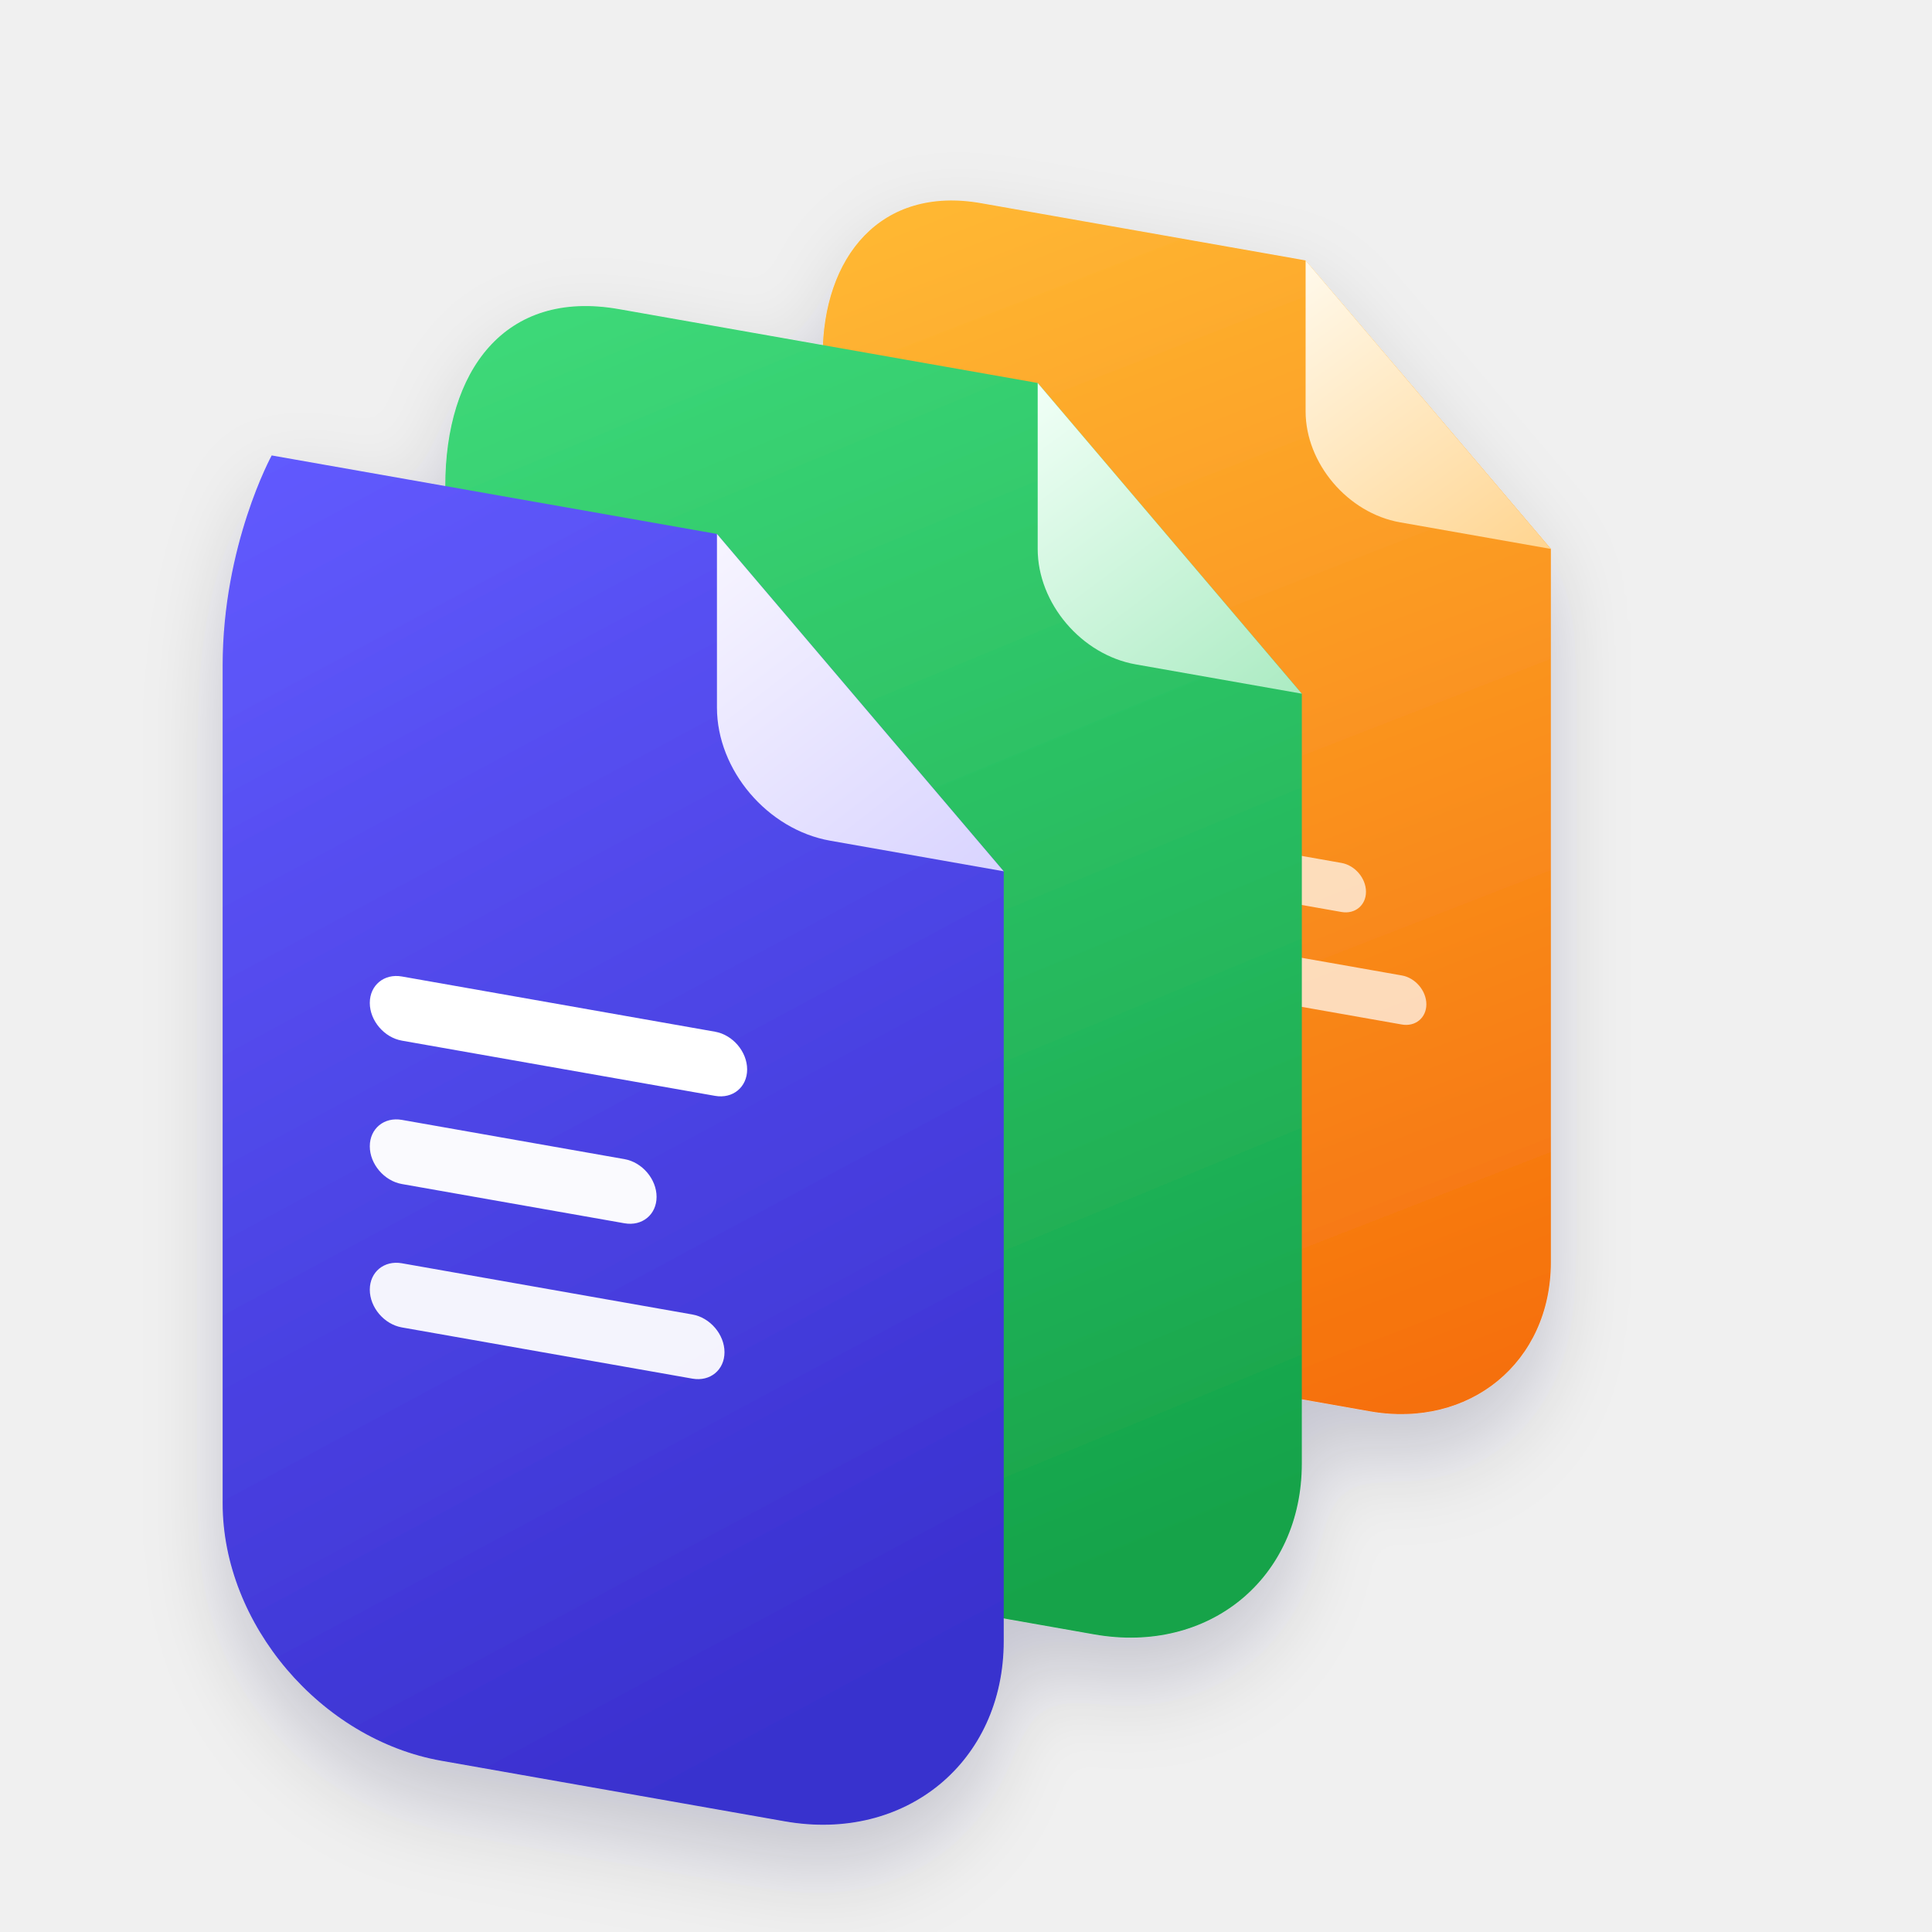
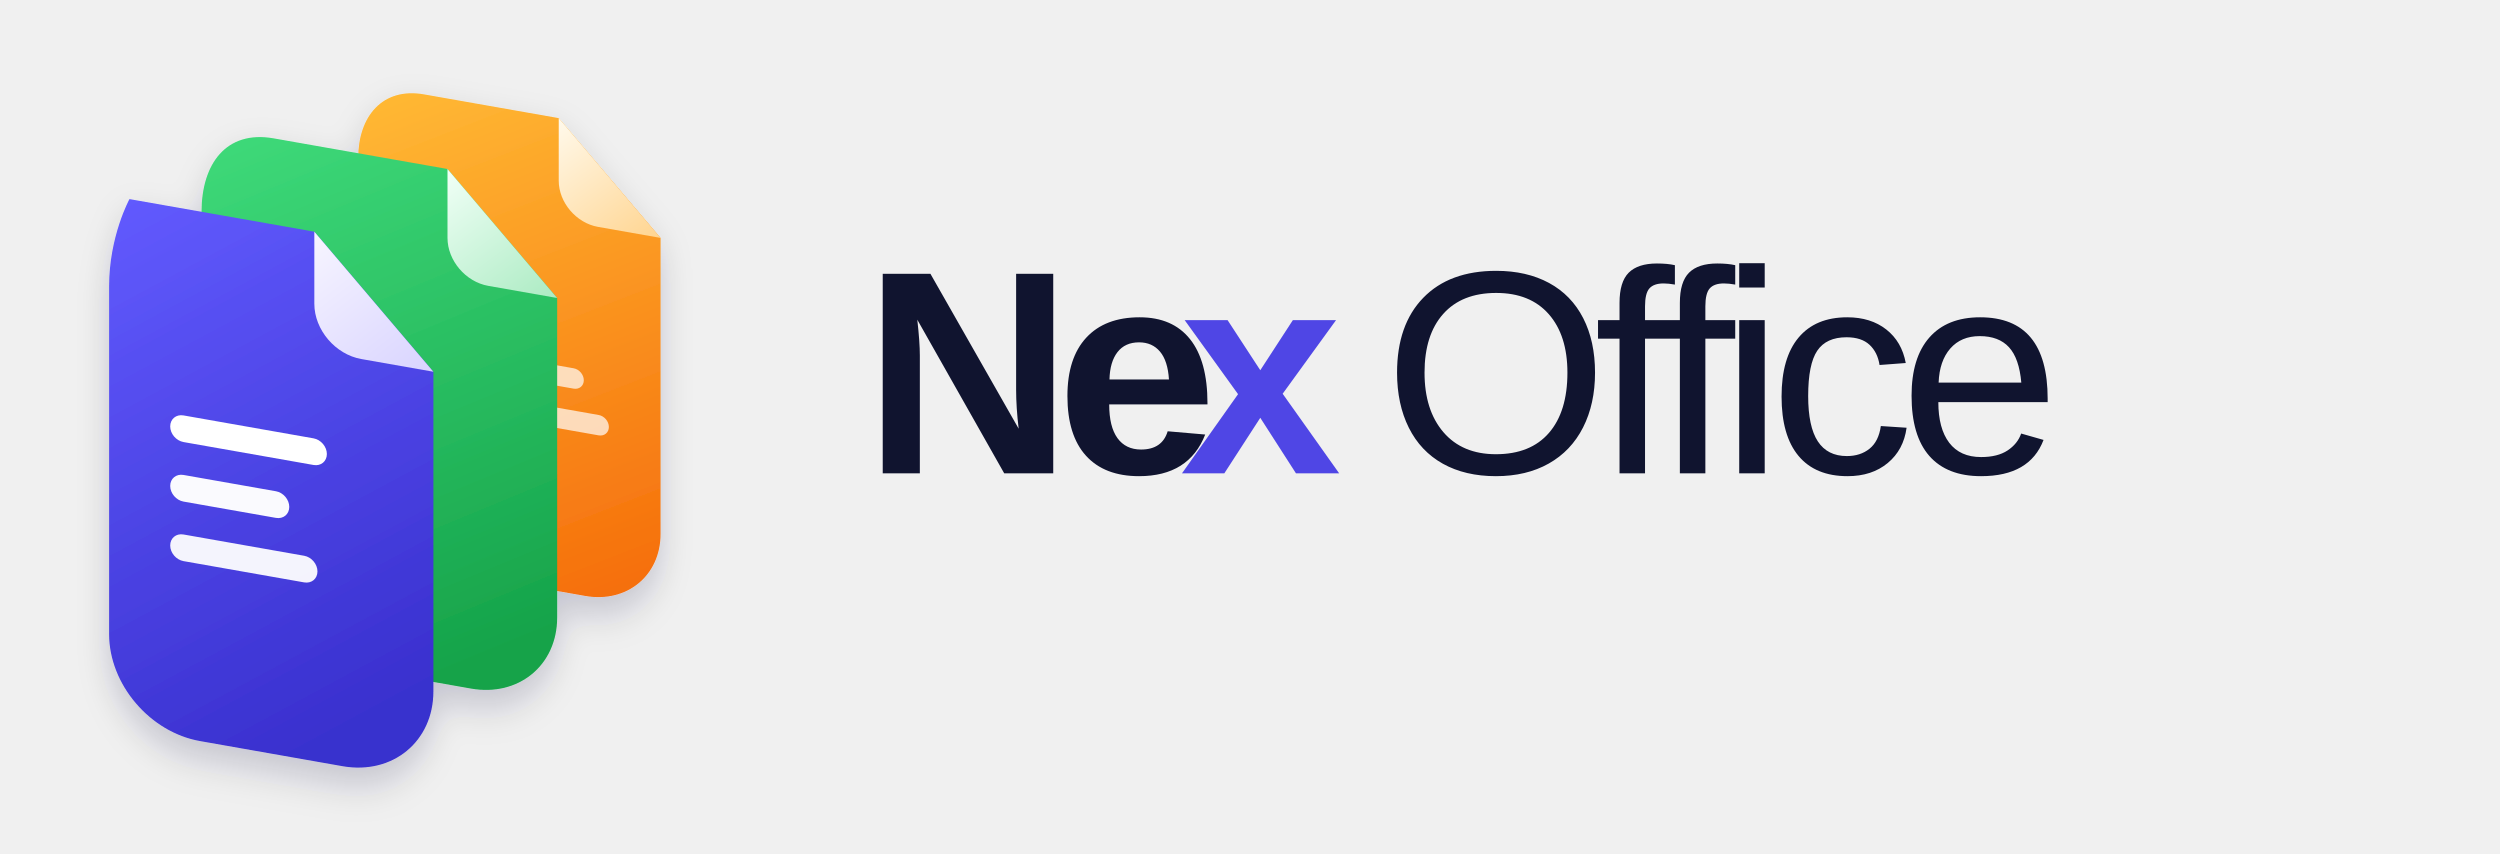
- <svg xmlns="http://www.w3.org/2000/svg" viewBox="0 0 512 512" width="512" height="512" role="img" aria-labelledby="title desc">
-   <defs>
-     <linearGradient id="suite-front" x1="55" y1="110" x2="255" y2="390" gradientUnits="userSpaceOnUse">
-       <stop stop-color="#625BFF" />
-       <stop offset="1" stop-color="#3930CE" />
-     </linearGradient>
-     <linearGradient id="suite-middle" x1="154" y1="55" x2="325" y2="345" gradientUnits="userSpaceOnUse">
-       <stop stop-color="#3DD878" />
-       <stop offset="1" stop-color="#16A34A" />
-     </linearGradient>
-     <linearGradient id="suite-back" x1="252" y1="10" x2="416" y2="300" gradientUnits="userSpaceOnUse">
-       <stop stop-color="#FFB733" />
-       <stop offset="1" stop-color="#F56C0A" />
-     </linearGradient>
-     <linearGradient id="suite-front-fold" x1="188" y1="110" x2="266" y2="192" gradientUnits="userSpaceOnUse">
-       <stop stop-color="#F7F5FF" />
-       <stop offset="1" stop-color="#D7D2FF" />
-     </linearGradient>
-     <linearGradient id="suite-middle-fold" x1="275" y1="55" x2="344" y2="130" gradientUnits="userSpaceOnUse">
-       <stop stop-color="#F0FFF6" />
-       <stop offset="1" stop-color="#A8EAC0" />
-     </linearGradient>
-     <linearGradient id="suite-back-fold" x1="345" y1="10" x2="412" y2="84" gradientUnits="userSpaceOnUse">
-       <stop stop-color="#FFF9EB" />
-       <stop offset="1" stop-color="#FFD187" />
-     </linearGradient>
-     <filter id="suite-shadow" x="-35%" y="-30%" width="190%" height="190%">
-       <feDropShadow dx="0" dy="11" stdDeviation="10" flood-color="#11153E" flood-opacity=".18" />
-     </filter>
-   </defs>
-   <g transform="skewY(10)" filter="url(#suite-shadow)">
-     <g>
-       <path fill="url(#suite-back)" d="M260 8h86l65 65v189c0 26.5-21.5 48-48 48H266c-26.5 0-48-21.5-48-48V56c0-26.5 15.5-48 42-48Z" />
-       <path fill="url(#suite-back-fold)" d="M346 8v40c0 13.8 11.2 25 25 25h40l-65-65Z" />
-       <g fill="#FFF" opacity=".70">
-         <rect x="323" y="166" width="39" height="13" rx="6.5" />
-         <rect x="323" y="193" width="55" height="13" rx="6.5" />
-       </g>
-     </g>
-     <g>
-       <path fill="url(#suite-middle)" d="M164 53h111l70 70v204c0 30.4-24.6 55-55 55H173c-30.4 0-55-24.6-55-55V108c0-30.4 15.6-55 46-55Z" />
-       <path fill="url(#suite-middle-fold)" d="M275 53v44c0 14.4 11.6 26 26 26h44l-70-70Z" />
-     </g>
-     <g>
-       <path fill="url(#suite-front)" d="M72 108h118l76 76v204c0 32-26 58-58 58H117c-32 0-58-26-58-58V166c0-32 13-58 13-58Z" />
-       <path fill="url(#suite-front-fold)" d="M190 108v46c0 16.6 13.4 30 30 30h46l-76-76Z" />
-       <g fill="#FFF">
-         <rect x="98" y="240" width="100" height="17" rx="8.5" />
-         <rect x="98" y="278" width="76" height="17" rx="8.5" opacity=".97" />
-         <rect x="98" y="316" width="94" height="17" rx="8.5" opacity=".94" />
+ <svg xmlns="http://www.w3.org/2000/svg" viewBox="0 0 1500 512" width="1500" height="512" role="img" aria-labelledby="title desc">
+   <g transform="translate(10 6) scale(.94)">
+     <g transform="translate(0 0) scale(1)">
+       <defs>
+         <linearGradient id="suite-front" x1="55" y1="110" x2="255" y2="390" gradientUnits="userSpaceOnUse">
+           <stop stop-color="#625BFF" />
+           <stop offset="1" stop-color="#3930CE" />
+         </linearGradient>
+         <linearGradient id="suite-middle" x1="154" y1="55" x2="325" y2="345" gradientUnits="userSpaceOnUse">
+           <stop stop-color="#3DD878" />
+           <stop offset="1" stop-color="#16A34A" />
+         </linearGradient>
+         <linearGradient id="suite-back" x1="252" y1="10" x2="416" y2="300" gradientUnits="userSpaceOnUse">
+           <stop stop-color="#FFB733" />
+           <stop offset="1" stop-color="#F56C0A" />
+         </linearGradient>
+         <linearGradient id="suite-front-fold" x1="188" y1="110" x2="266" y2="192" gradientUnits="userSpaceOnUse">
+           <stop stop-color="#F7F5FF" />
+           <stop offset="1" stop-color="#D7D2FF" />
+         </linearGradient>
+         <linearGradient id="suite-middle-fold" x1="275" y1="55" x2="344" y2="130" gradientUnits="userSpaceOnUse">
+           <stop stop-color="#F0FFF6" />
+           <stop offset="1" stop-color="#A8EAC0" />
+         </linearGradient>
+         <linearGradient id="suite-back-fold" x1="345" y1="10" x2="412" y2="84" gradientUnits="userSpaceOnUse">
+           <stop stop-color="#FFF9EB" />
+           <stop offset="1" stop-color="#FFD187" />
+         </linearGradient>
+         <filter id="suite-shadow" x="-35%" y="-30%" width="190%" height="190%">
+           <feDropShadow dx="0" dy="11" stdDeviation="10" flood-color="#11153E" flood-opacity=".18" />
+         </filter>
+       </defs>
+       <g transform="skewY(10)" filter="url(#suite-shadow)">
+         <g>
+           <path fill="url(#suite-back)" d="M260 8h86l65 65v189c0 26.5-21.5 48-48 48H266c-26.5 0-48-21.5-48-48V56c0-26.5 15.5-48 42-48Z" />
+           <path fill="url(#suite-back-fold)" d="M346 8v40c0 13.8 11.2 25 25 25h40l-65-65Z" />
+           <g fill="#FFF" opacity=".70">
+             <rect x="323" y="166" width="39" height="13" rx="6.5" />
+             <rect x="323" y="193" width="55" height="13" rx="6.5" />
+           </g>
+         </g>
+         <g>
+           <path fill="url(#suite-middle)" d="M164 53h111l70 70v204c0 30.4-24.6 55-55 55H173c-30.4 0-55-24.6-55-55V108c0-30.4 15.6-55 46-55Z" />
+           <path fill="url(#suite-middle-fold)" d="M275 53v44c0 14.4 11.6 26 26 26h44l-70-70Z" />
+         </g>
+         <g>
+           <path fill="url(#suite-front)" d="M72 108h118l76 76v204c0 32-26 58-58 58H117c-32 0-58-26-58-58V166c0-32 13-58 13-58Z" />
+           <path fill="url(#suite-front-fold)" d="M190 108v46c0 16.6 13.4 30 30 30h46l-76-76Z" />
+           <g fill="#FFF">
+             <rect x="98" y="240" width="100" height="17" rx="8.5" />
+             <rect x="98" y="278" width="76" height="17" rx="8.5" opacity=".97" />
+             <rect x="98" y="316" width="94" height="17" rx="8.5" opacity=".94" />
+           </g>
+         </g>
      </g>
    </g>
  </g>
+   <text x="518" y="284" fill="#10142F" font-family="Arial, sans-serif" font-size="174" font-weight="700" letter-spacing="-10">Ne</text>
+   <text x="708" y="284" fill="#4F46E5" font-family="Arial, sans-serif" font-size="174" font-weight="700" letter-spacing="-10">x</text>
+   <text x="830" y="284" fill="#10142F" font-family="Arial, sans-serif" font-size="174" font-weight="400" letter-spacing="-9">Office</text>
</svg>
